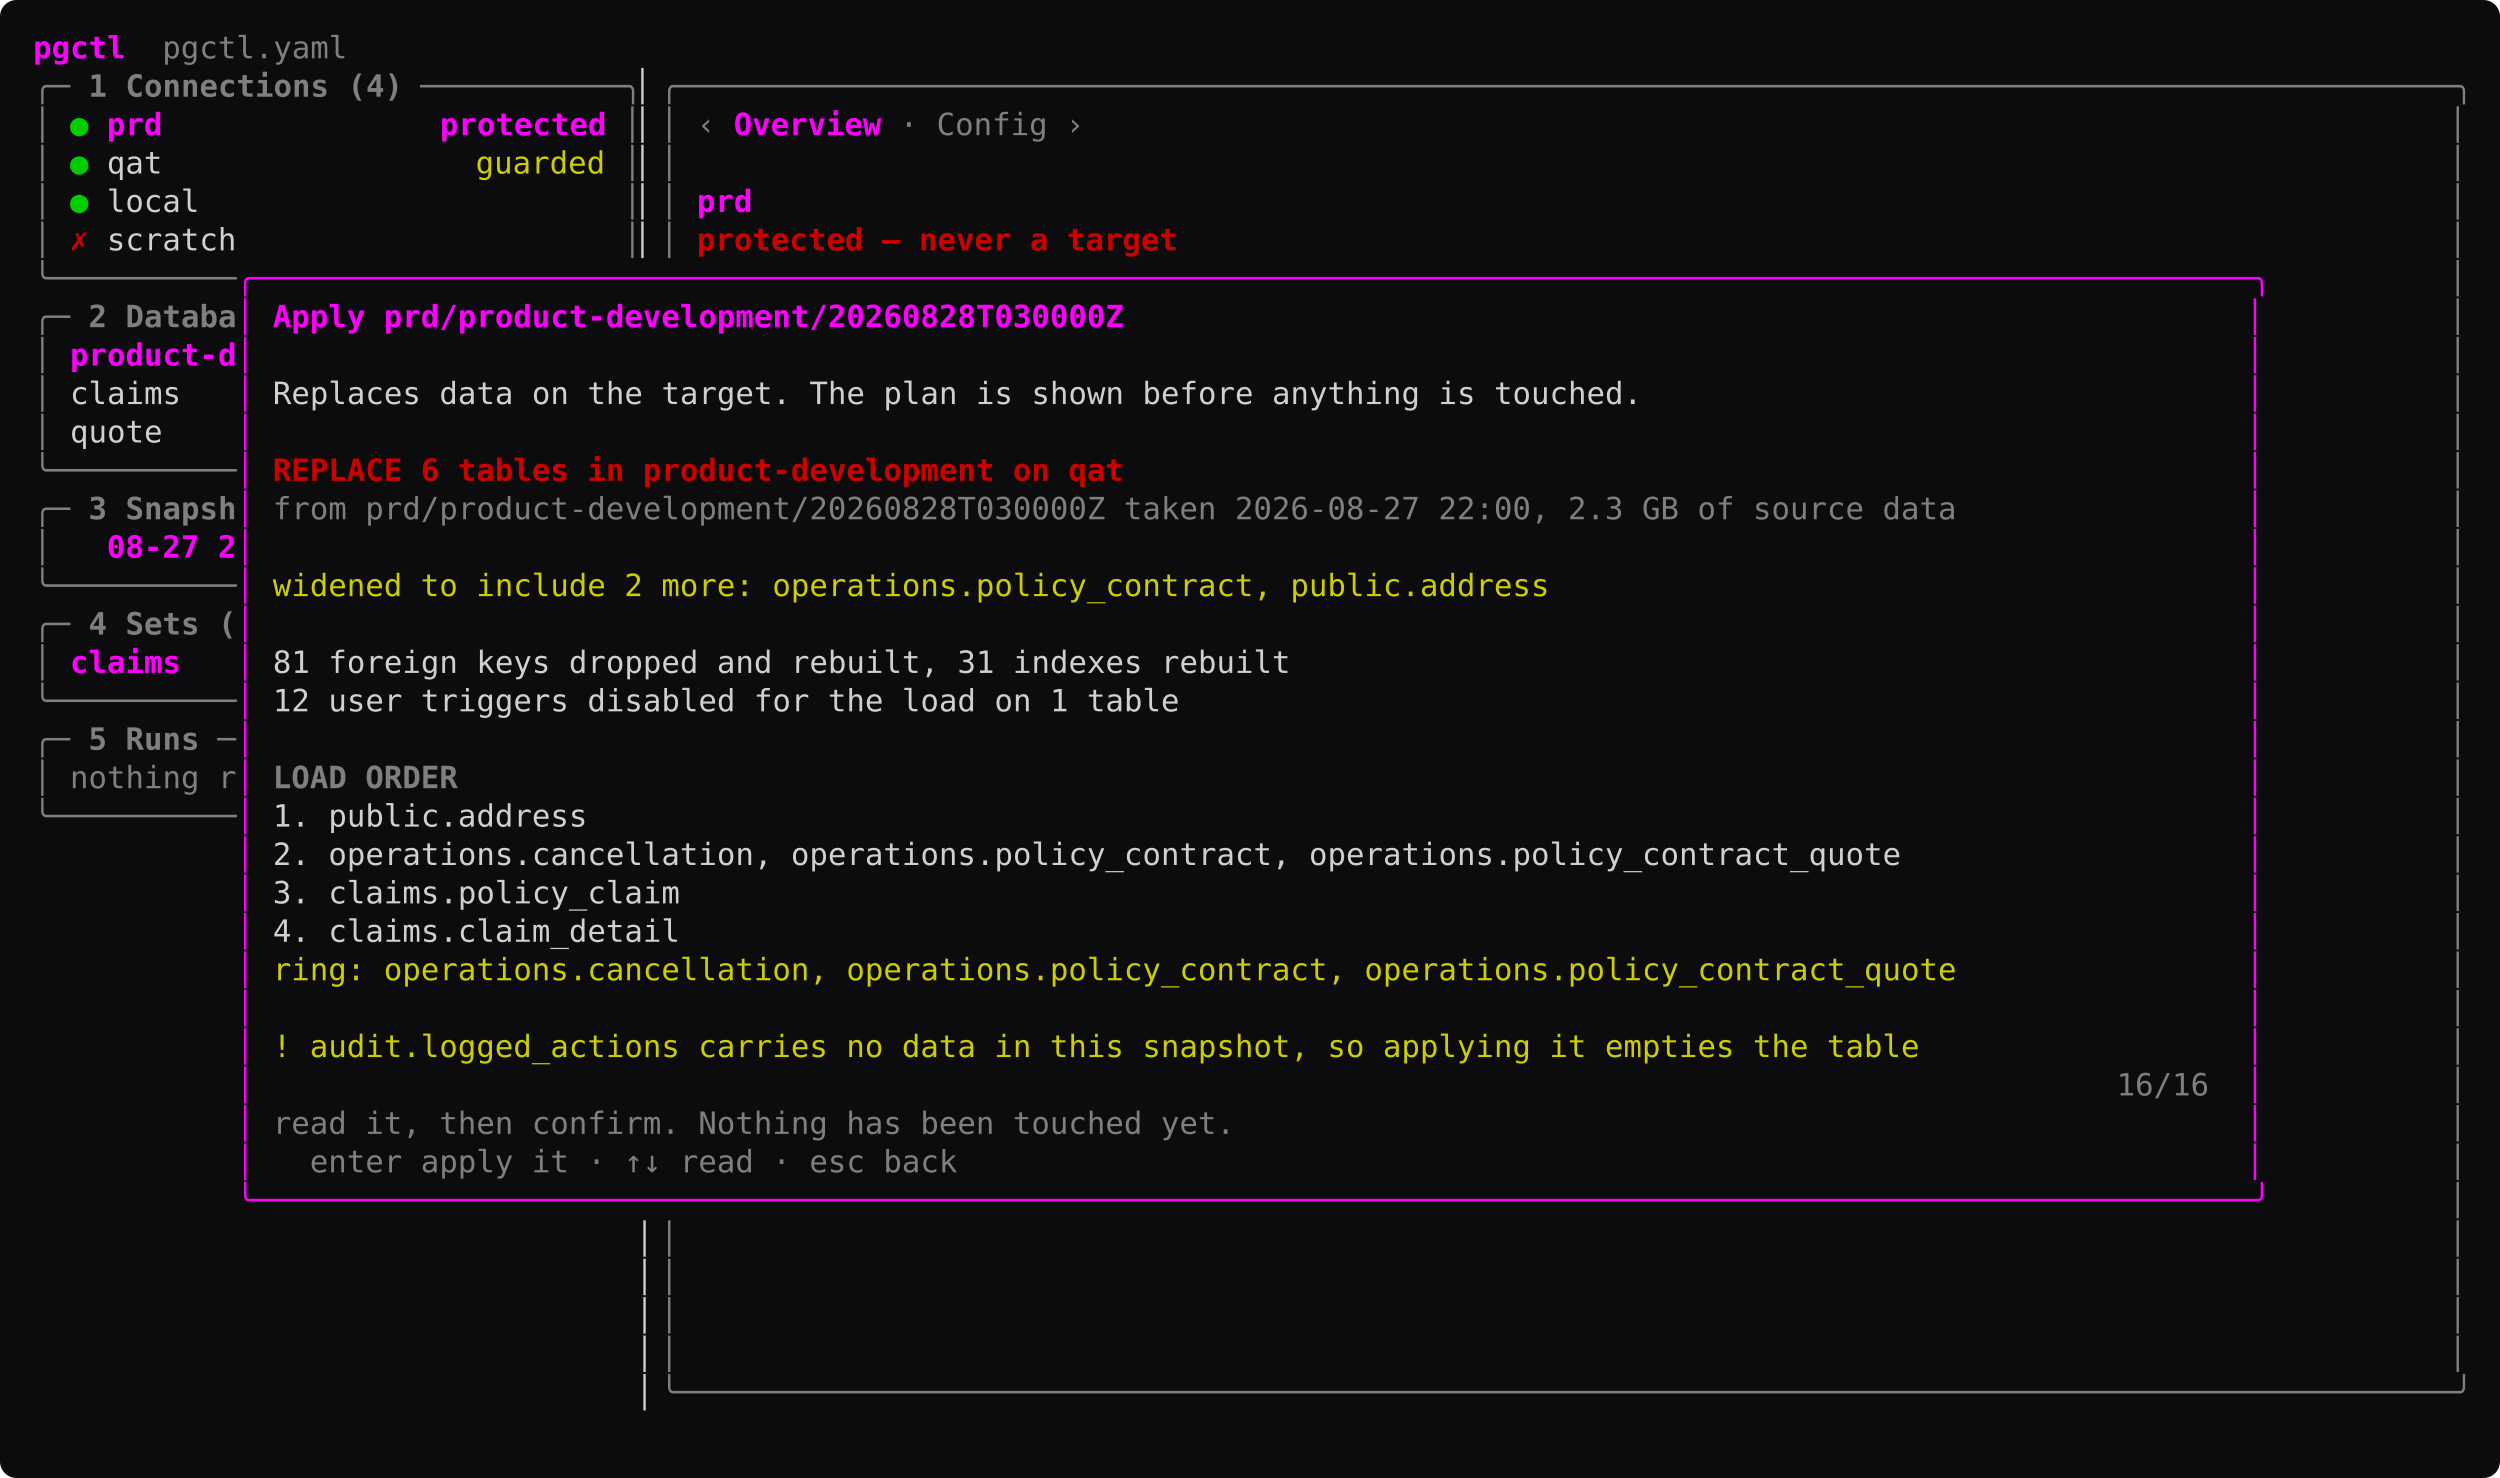
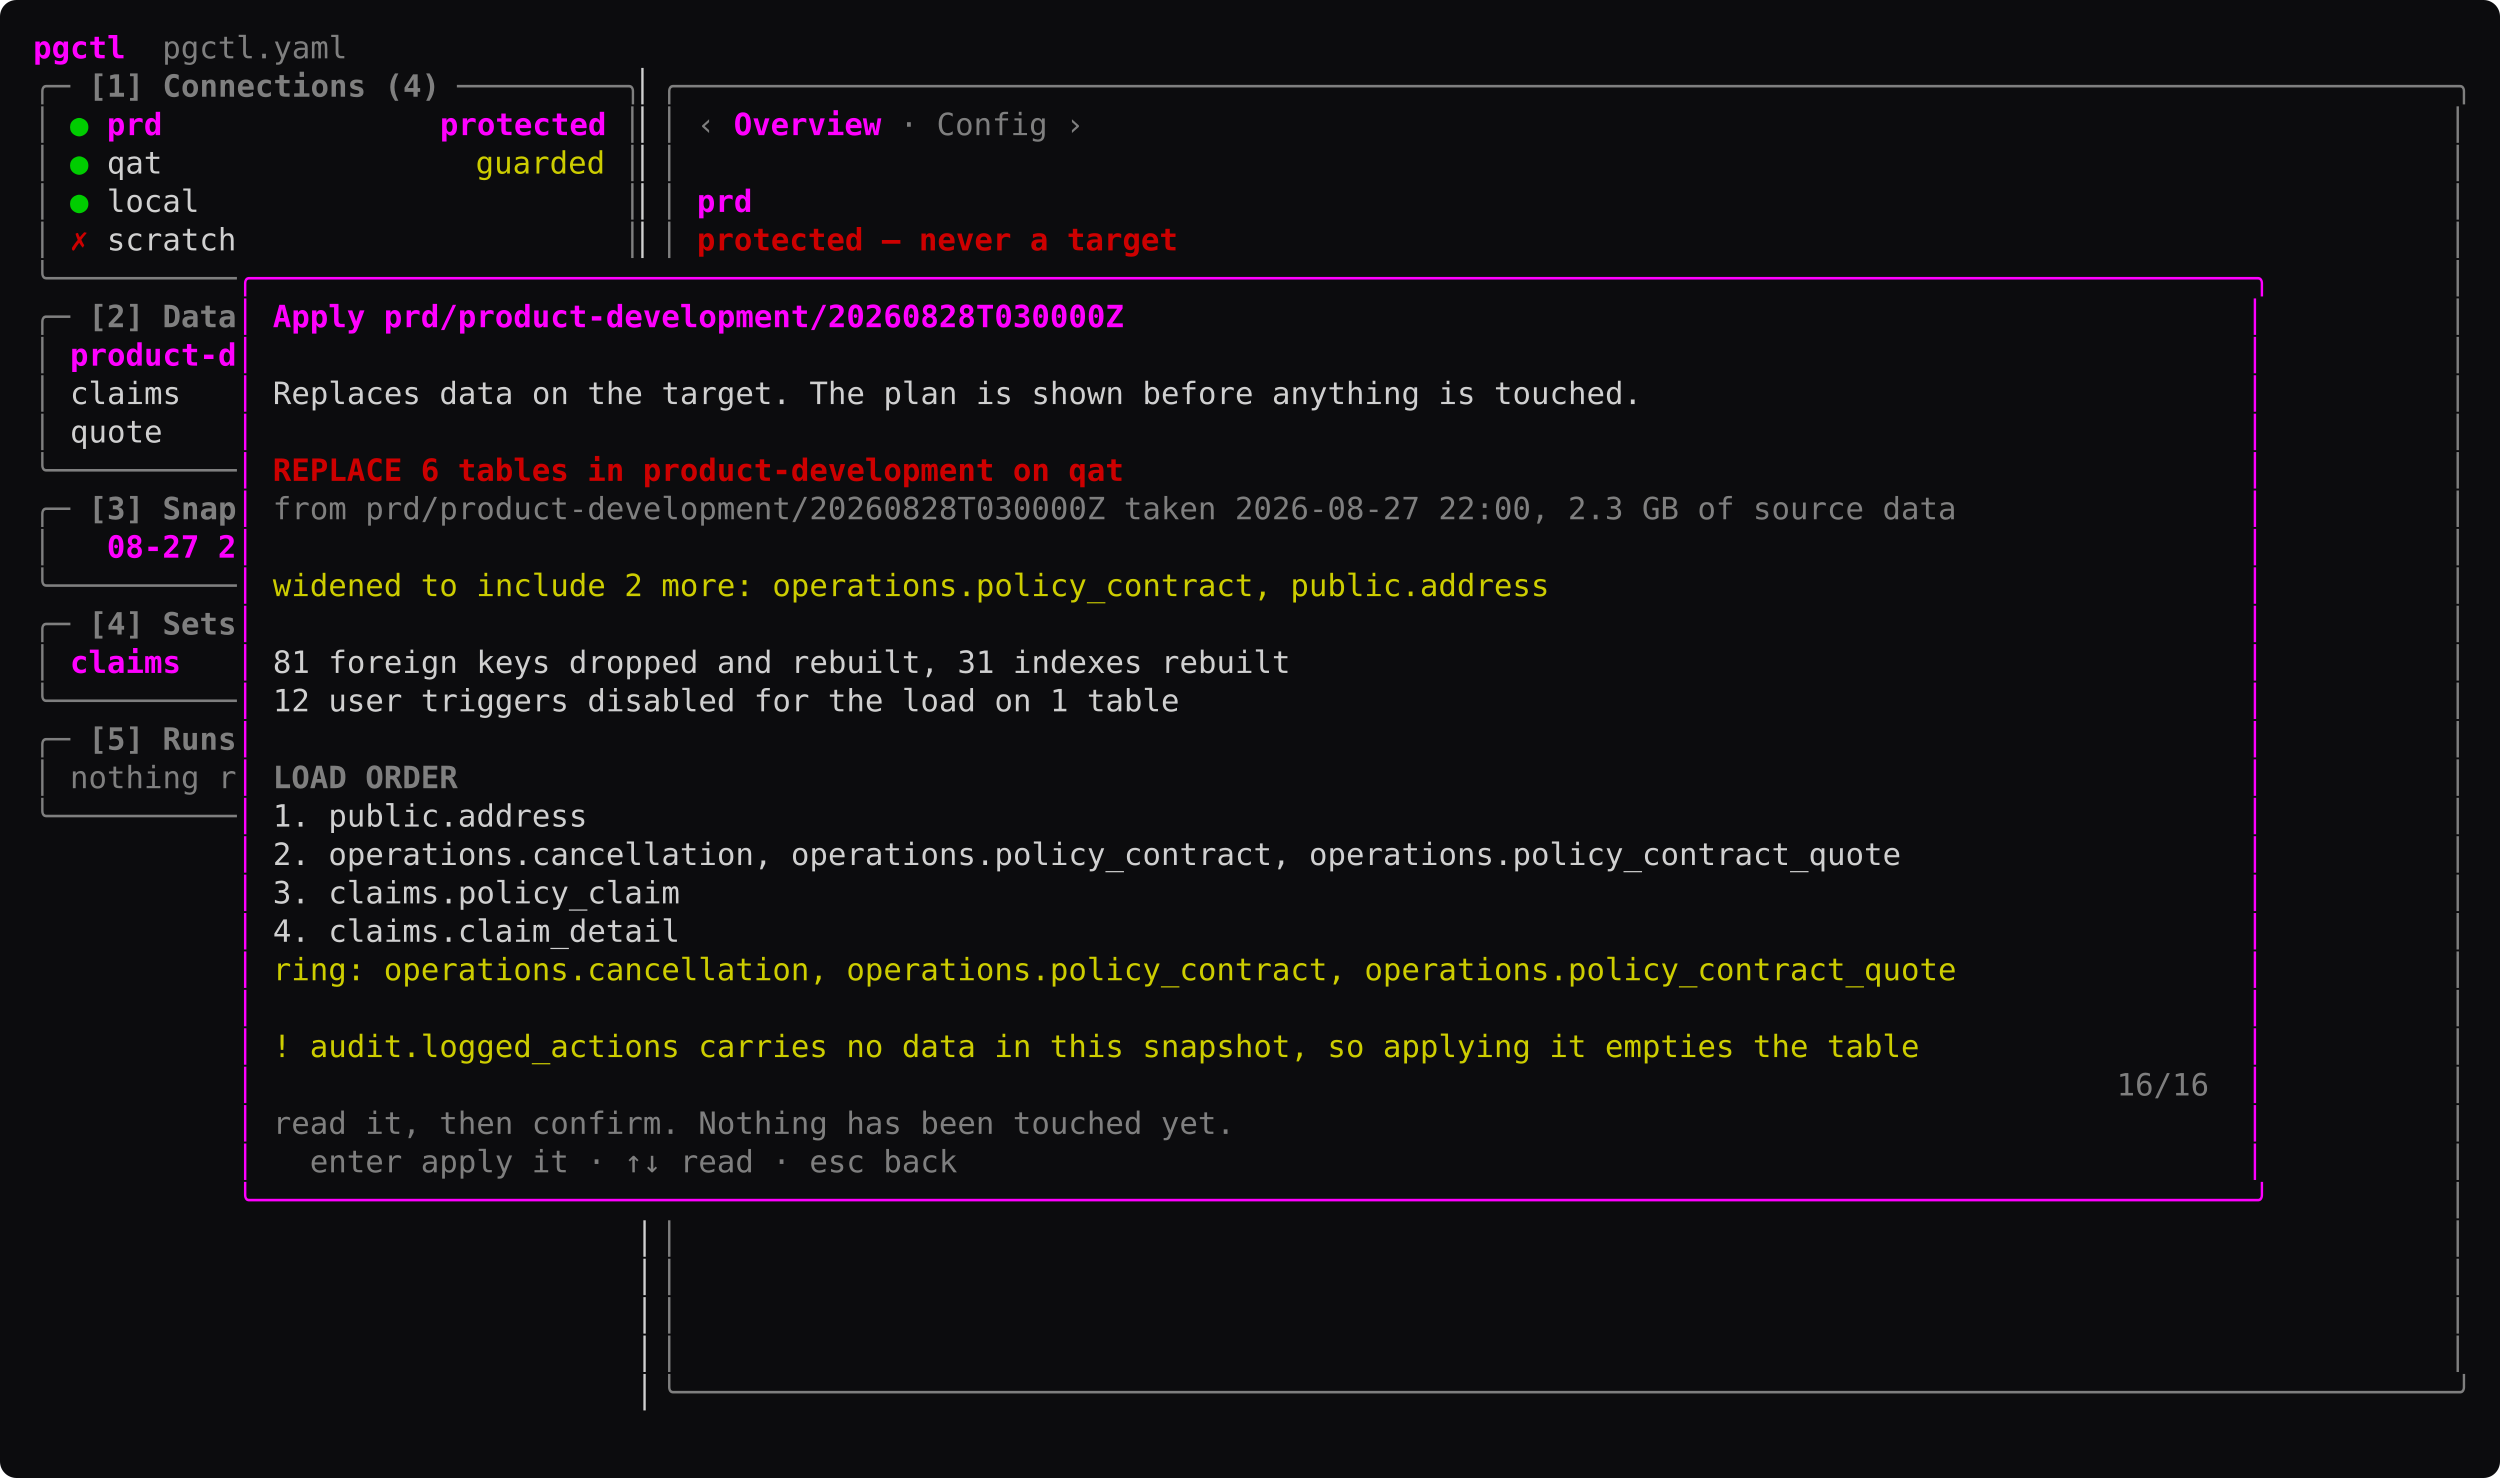
<svg xmlns="http://www.w3.org/2000/svg" width="1057.6" height="625.25" viewBox="0 0 1057.6 625.25" font-family="ui-monospace, 'SF Mono', SFMono-Regular, Menlo, Consolas, 'DejaVu Sans Mono', monospace" font-size="13" role="img">
  <rect width="1057.6" height="625.25" rx="7" fill="#0c0c0e" />
  <text x="14" y="24.68" textLength="39" lengthAdjust="spacing" fill="#ff00ff" font-weight="600" xml:space="preserve">pgctl</text>
  <text x="53" y="24.68" textLength="93.6" lengthAdjust="spacing" fill="#7f7f7f" xml:space="preserve">  pgctl.yaml</text>
  <text x="14" y="40.92" textLength="15.6" lengthAdjust="spacing" fill="#7f7f7f" xml:space="preserve">╭─</text>
-   <text x="29.6" y="40.92" textLength="140.4" lengthAdjust="spacing" fill="#7f7f7f" font-weight="600" xml:space="preserve"> 1 Connections (4)</text>
-   <text x="177.8" y="40.92" textLength="93.6" lengthAdjust="spacing" fill="#7f7f7f" xml:space="preserve">───────────╮</text>
+   <text x="29.6" y="40.92" textLength="156" lengthAdjust="spacing" fill="#7f7f7f" font-weight="600" xml:space="preserve"> [1] Connections (4)</text>
+   <text x="193.4" y="40.92" textLength="78" lengthAdjust="spacing" fill="#7f7f7f" xml:space="preserve">─────────╮</text>
  <text x="271.4" y="40.92" textLength="7.8" lengthAdjust="spacing" fill="#d0d0d0" xml:space="preserve">▏</text>
  <text x="279.2" y="40.92" textLength="764.4" lengthAdjust="spacing" fill="#7f7f7f" xml:space="preserve">╭────────────────────────────────────────────────────────────────────────────────────────────────╮</text>
  <text x="14" y="57.17" textLength="7.8" lengthAdjust="spacing" fill="#7f7f7f" xml:space="preserve">│</text>
  <text x="29.6" y="57.17" textLength="7.8" lengthAdjust="spacing" fill="#00cd00" xml:space="preserve">●</text>
  <text x="45.2" y="57.17" textLength="210.6" lengthAdjust="spacing" fill="#ff00ff" font-weight="600" xml:space="preserve">prd               protected</text>
  <text x="263.6" y="57.17" textLength="7.8" lengthAdjust="spacing" fill="#7f7f7f" xml:space="preserve">│</text>
  <text x="271.4" y="57.17" textLength="7.8" lengthAdjust="spacing" fill="#d0d0d0" xml:space="preserve">▏</text>
  <text x="279.2" y="57.17" textLength="7.8" lengthAdjust="spacing" fill="#7f7f7f" xml:space="preserve">│</text>
  <text x="294.8" y="57.17" textLength="7.8" lengthAdjust="spacing" fill="#7f7f7f" xml:space="preserve">‹</text>
  <text x="310.4" y="57.17" textLength="7.8" lengthAdjust="spacing" fill="#ff00ff" font-weight="600" xml:space="preserve">O</text>
  <text x="318.2" y="57.17" textLength="7.8" lengthAdjust="spacing" fill="#ff00ff" font-weight="600" xml:space="preserve">v</text>
  <text x="326" y="57.17" textLength="7.8" lengthAdjust="spacing" fill="#ff00ff" font-weight="600" xml:space="preserve">e</text>
  <text x="333.8" y="57.17" textLength="7.8" lengthAdjust="spacing" fill="#ff00ff" font-weight="600" xml:space="preserve">r</text>
  <text x="341.6" y="57.17" textLength="7.8" lengthAdjust="spacing" fill="#ff00ff" font-weight="600" xml:space="preserve">v</text>
  <text x="349.4" y="57.17" textLength="7.8" lengthAdjust="spacing" fill="#ff00ff" font-weight="600" xml:space="preserve">i</text>
  <text x="357.2" y="57.17" textLength="7.8" lengthAdjust="spacing" fill="#ff00ff" font-weight="600" xml:space="preserve">e</text>
  <text x="365" y="57.17" textLength="7.8" lengthAdjust="spacing" fill="#ff00ff" font-weight="600" xml:space="preserve">w</text>
  <text x="380.6" y="57.17" textLength="7.8" lengthAdjust="spacing" fill="#7f7f7f" xml:space="preserve">·</text>
  <text x="388.4" y="57.17" textLength="54.6" lengthAdjust="spacing" fill="#7f7f7f" xml:space="preserve"> Config</text>
  <text x="450.8" y="57.17" textLength="7.8" lengthAdjust="spacing" fill="#7f7f7f" xml:space="preserve">›</text>
  <text x="1035.8" y="57.17" textLength="7.8" lengthAdjust="spacing" fill="#7f7f7f" xml:space="preserve">│</text>
  <text x="14" y="73.42" textLength="7.8" lengthAdjust="spacing" fill="#7f7f7f" xml:space="preserve">│</text>
  <text x="29.6" y="73.42" textLength="7.8" lengthAdjust="spacing" fill="#00cd00" xml:space="preserve">●</text>
  <text x="45.2" y="73.42" textLength="23.4" lengthAdjust="spacing" fill="#d0d0d0" xml:space="preserve">qat</text>
  <text x="201.2" y="73.42" textLength="54.6" lengthAdjust="spacing" fill="#cdcd00" xml:space="preserve">guarded</text>
  <text x="263.6" y="73.42" textLength="7.8" lengthAdjust="spacing" fill="#7f7f7f" xml:space="preserve">│</text>
  <text x="271.4" y="73.42" textLength="7.8" lengthAdjust="spacing" fill="#d0d0d0" xml:space="preserve">▏</text>
  <text x="279.2" y="73.42" textLength="7.8" lengthAdjust="spacing" fill="#7f7f7f" xml:space="preserve">│</text>
  <text x="1035.8" y="73.42" textLength="7.8" lengthAdjust="spacing" fill="#7f7f7f" xml:space="preserve">│</text>
  <text x="14" y="89.67" textLength="7.8" lengthAdjust="spacing" fill="#7f7f7f" xml:space="preserve">│</text>
  <text x="29.6" y="89.67" textLength="7.8" lengthAdjust="spacing" fill="#00cd00" xml:space="preserve">●</text>
  <text x="45.2" y="89.67" textLength="39" lengthAdjust="spacing" fill="#d0d0d0" xml:space="preserve">local</text>
  <text x="263.6" y="89.67" textLength="7.8" lengthAdjust="spacing" fill="#7f7f7f" xml:space="preserve">│</text>
  <text x="271.4" y="89.67" textLength="7.8" lengthAdjust="spacing" fill="#d0d0d0" xml:space="preserve">▏</text>
  <text x="279.2" y="89.67" textLength="7.8" lengthAdjust="spacing" fill="#7f7f7f" xml:space="preserve">│</text>
  <text x="294.8" y="89.67" textLength="23.4" lengthAdjust="spacing" fill="#ff00ff" font-weight="600" xml:space="preserve">prd</text>
  <text x="1035.8" y="89.67" textLength="7.8" lengthAdjust="spacing" fill="#7f7f7f" xml:space="preserve">│</text>
  <text x="14" y="105.92" textLength="7.8" lengthAdjust="spacing" fill="#7f7f7f" xml:space="preserve">│</text>
  <text x="29.6" y="105.92" textLength="7.8" lengthAdjust="spacing" fill="#cd0000" font-weight="600" xml:space="preserve">✗</text>
  <text x="45.2" y="105.92" textLength="54.6" lengthAdjust="spacing" fill="#d0d0d0" xml:space="preserve">scratch</text>
  <text x="263.6" y="105.92" textLength="7.8" lengthAdjust="spacing" fill="#7f7f7f" xml:space="preserve">│</text>
  <text x="271.4" y="105.92" textLength="7.8" lengthAdjust="spacing" fill="#d0d0d0" xml:space="preserve">▏</text>
  <text x="279.2" y="105.92" textLength="7.8" lengthAdjust="spacing" fill="#7f7f7f" xml:space="preserve">│</text>
  <text x="294.8" y="105.92" textLength="202.8" lengthAdjust="spacing" fill="#cd0000" font-weight="600" xml:space="preserve">protected — never a target</text>
  <text x="1035.8" y="105.92" textLength="7.8" lengthAdjust="spacing" fill="#7f7f7f" xml:space="preserve">│</text>
  <text x="14" y="122.17" textLength="85.8" lengthAdjust="spacing" fill="#7f7f7f" xml:space="preserve">╰──────────</text>
  <text x="99.8" y="122.17" textLength="858" lengthAdjust="spacing" fill="#ff00ff" xml:space="preserve">╭────────────────────────────────────────────────────────────────────────────────────────────────────────────╮</text>
  <text x="1035.8" y="122.17" textLength="7.8" lengthAdjust="spacing" fill="#7f7f7f" xml:space="preserve">│</text>
  <text x="14" y="138.43" textLength="15.6" lengthAdjust="spacing" fill="#7f7f7f" xml:space="preserve">╭─</text>
-   <text x="29.6" y="138.43" textLength="70.2" lengthAdjust="spacing" fill="#7f7f7f" font-weight="600" xml:space="preserve"> 2 Databa</text>
+   <text x="29.6" y="138.43" textLength="70.2" lengthAdjust="spacing" fill="#7f7f7f" font-weight="600" xml:space="preserve"> [2] Data</text>
  <text x="99.8" y="138.43" textLength="7.8" lengthAdjust="spacing" fill="#ff00ff" xml:space="preserve">│</text>
  <text x="115.4" y="138.43" textLength="358.8" lengthAdjust="spacing" fill="#ff00ff" font-weight="600" xml:space="preserve">Apply prd/product-development/20260828T030000Z</text>
  <text x="950" y="138.43" textLength="7.8" lengthAdjust="spacing" fill="#ff00ff" xml:space="preserve">│</text>
  <text x="1035.8" y="138.43" textLength="7.8" lengthAdjust="spacing" fill="#7f7f7f" xml:space="preserve">│</text>
  <text x="14" y="154.68" textLength="7.8" lengthAdjust="spacing" fill="#7f7f7f" xml:space="preserve">│</text>
  <text x="29.6" y="154.68" textLength="70.2" lengthAdjust="spacing" fill="#ff00ff" font-weight="600" xml:space="preserve">product-d</text>
  <text x="99.8" y="154.68" textLength="7.8" lengthAdjust="spacing" fill="#ff00ff" xml:space="preserve">│</text>
  <text x="950" y="154.68" textLength="7.8" lengthAdjust="spacing" fill="#ff00ff" xml:space="preserve">│</text>
  <text x="1035.8" y="154.68" textLength="7.8" lengthAdjust="spacing" fill="#7f7f7f" xml:space="preserve">│</text>
  <text x="14" y="170.93" textLength="7.8" lengthAdjust="spacing" fill="#7f7f7f" xml:space="preserve">│</text>
  <text x="21.8" y="170.93" textLength="54.6" lengthAdjust="spacing" fill="#d0d0d0" xml:space="preserve"> claims</text>
  <text x="99.8" y="170.93" textLength="7.8" lengthAdjust="spacing" fill="#ff00ff" xml:space="preserve">│</text>
  <text x="107.6" y="170.93" textLength="585" lengthAdjust="spacing" fill="#d0d0d0" xml:space="preserve"> Replaces data on the target. The plan is shown before anything is touched.</text>
  <text x="950" y="170.93" textLength="7.8" lengthAdjust="spacing" fill="#ff00ff" xml:space="preserve">│</text>
  <text x="1035.8" y="170.93" textLength="7.8" lengthAdjust="spacing" fill="#7f7f7f" xml:space="preserve">│</text>
  <text x="14" y="187.18" textLength="7.8" lengthAdjust="spacing" fill="#7f7f7f" xml:space="preserve">│</text>
  <text x="21.8" y="187.18" textLength="46.8" lengthAdjust="spacing" fill="#d0d0d0" xml:space="preserve"> quote</text>
  <text x="99.8" y="187.18" textLength="7.8" lengthAdjust="spacing" fill="#ff00ff" xml:space="preserve">│</text>
  <text x="950" y="187.18" textLength="7.8" lengthAdjust="spacing" fill="#ff00ff" xml:space="preserve">│</text>
  <text x="1035.8" y="187.18" textLength="7.8" lengthAdjust="spacing" fill="#7f7f7f" xml:space="preserve">│</text>
  <text x="14" y="203.43" textLength="85.8" lengthAdjust="spacing" fill="#7f7f7f" xml:space="preserve">╰──────────</text>
  <text x="99.8" y="203.43" textLength="7.8" lengthAdjust="spacing" fill="#ff00ff" xml:space="preserve">│</text>
  <text x="115.4" y="203.43" textLength="358.8" lengthAdjust="spacing" fill="#cd0000" font-weight="600" xml:space="preserve">REPLACE 6 tables in product-development on qat</text>
  <text x="950" y="203.43" textLength="7.8" lengthAdjust="spacing" fill="#ff00ff" xml:space="preserve">│</text>
  <text x="1035.8" y="203.43" textLength="7.8" lengthAdjust="spacing" fill="#7f7f7f" xml:space="preserve">│</text>
  <text x="14" y="219.68" textLength="15.6" lengthAdjust="spacing" fill="#7f7f7f" xml:space="preserve">╭─</text>
-   <text x="29.6" y="219.68" textLength="70.2" lengthAdjust="spacing" fill="#7f7f7f" font-weight="600" xml:space="preserve"> 3 Snapsh</text>
+   <text x="29.6" y="219.68" textLength="70.2" lengthAdjust="spacing" fill="#7f7f7f" font-weight="600" xml:space="preserve"> [3] Snap</text>
  <text x="99.8" y="219.68" textLength="7.8" lengthAdjust="spacing" fill="#ff00ff" xml:space="preserve">│</text>
  <text x="115.4" y="219.68" textLength="709.8" lengthAdjust="spacing" fill="#7f7f7f" xml:space="preserve">from prd/product-development/20260828T030000Z taken 2026-08-27 22:00, 2.3 GB of source data</text>
  <text x="950" y="219.68" textLength="7.8" lengthAdjust="spacing" fill="#ff00ff" xml:space="preserve">│</text>
  <text x="1035.8" y="219.68" textLength="7.8" lengthAdjust="spacing" fill="#7f7f7f" xml:space="preserve">│</text>
  <text x="14" y="235.93" textLength="7.8" lengthAdjust="spacing" fill="#7f7f7f" xml:space="preserve">│</text>
  <text x="45.2" y="235.93" textLength="54.6" lengthAdjust="spacing" fill="#ff00ff" font-weight="600" xml:space="preserve">08-27 2</text>
  <text x="99.8" y="235.93" textLength="7.8" lengthAdjust="spacing" fill="#ff00ff" xml:space="preserve">│</text>
  <text x="950" y="235.93" textLength="7.8" lengthAdjust="spacing" fill="#ff00ff" xml:space="preserve">│</text>
  <text x="1035.8" y="235.93" textLength="7.8" lengthAdjust="spacing" fill="#7f7f7f" xml:space="preserve">│</text>
  <text x="14" y="252.18" textLength="85.8" lengthAdjust="spacing" fill="#7f7f7f" xml:space="preserve">╰──────────</text>
  <text x="99.8" y="252.18" textLength="7.8" lengthAdjust="spacing" fill="#ff00ff" xml:space="preserve">│</text>
  <text x="115.4" y="252.18" textLength="538.2" lengthAdjust="spacing" fill="#cdcd00" xml:space="preserve">widened to include 2 more: operations.policy_contract, public.address</text>
  <text x="950" y="252.18" textLength="7.8" lengthAdjust="spacing" fill="#ff00ff" xml:space="preserve">│</text>
  <text x="1035.8" y="252.18" textLength="7.8" lengthAdjust="spacing" fill="#7f7f7f" xml:space="preserve">│</text>
  <text x="14" y="268.43" textLength="15.6" lengthAdjust="spacing" fill="#7f7f7f" xml:space="preserve">╭─</text>
-   <text x="29.6" y="268.43" textLength="70.2" lengthAdjust="spacing" fill="#7f7f7f" font-weight="600" xml:space="preserve"> 4 Sets (</text>
+   <text x="29.6" y="268.43" textLength="70.2" lengthAdjust="spacing" fill="#7f7f7f" font-weight="600" xml:space="preserve"> [4] Sets</text>
  <text x="99.8" y="268.43" textLength="7.8" lengthAdjust="spacing" fill="#ff00ff" xml:space="preserve">│</text>
  <text x="950" y="268.43" textLength="7.8" lengthAdjust="spacing" fill="#ff00ff" xml:space="preserve">│</text>
  <text x="1035.8" y="268.43" textLength="7.8" lengthAdjust="spacing" fill="#7f7f7f" xml:space="preserve">│</text>
  <text x="14" y="284.68" textLength="7.8" lengthAdjust="spacing" fill="#7f7f7f" xml:space="preserve">│</text>
  <text x="29.6" y="284.68" textLength="46.8" lengthAdjust="spacing" fill="#ff00ff" font-weight="600" xml:space="preserve">claims</text>
  <text x="99.8" y="284.68" textLength="7.8" lengthAdjust="spacing" fill="#ff00ff" xml:space="preserve">│</text>
  <text x="107.6" y="284.68" textLength="436.8" lengthAdjust="spacing" fill="#d0d0d0" xml:space="preserve"> 81 foreign keys dropped and rebuilt, 31 indexes rebuilt</text>
  <text x="950" y="284.68" textLength="7.8" lengthAdjust="spacing" fill="#ff00ff" xml:space="preserve">│</text>
  <text x="1035.8" y="284.68" textLength="7.8" lengthAdjust="spacing" fill="#7f7f7f" xml:space="preserve">│</text>
  <text x="14" y="300.93" textLength="85.8" lengthAdjust="spacing" fill="#7f7f7f" xml:space="preserve">╰──────────</text>
  <text x="99.8" y="300.93" textLength="7.8" lengthAdjust="spacing" fill="#ff00ff" xml:space="preserve">│</text>
  <text x="107.6" y="300.93" textLength="390" lengthAdjust="spacing" fill="#d0d0d0" xml:space="preserve"> 12 user triggers disabled for the load on 1 table</text>
  <text x="950" y="300.93" textLength="7.8" lengthAdjust="spacing" fill="#ff00ff" xml:space="preserve">│</text>
  <text x="1035.8" y="300.93" textLength="7.8" lengthAdjust="spacing" fill="#7f7f7f" xml:space="preserve">│</text>
  <text x="14" y="317.18" textLength="15.6" lengthAdjust="spacing" fill="#7f7f7f" xml:space="preserve">╭─</text>
-   <text x="29.6" y="317.18" textLength="54.6" lengthAdjust="spacing" fill="#7f7f7f" font-weight="600" xml:space="preserve"> 5 Runs</text>
-   <text x="92" y="317.18" textLength="7.8" lengthAdjust="spacing" fill="#7f7f7f" xml:space="preserve">─</text>
+   <text x="29.6" y="317.18" textLength="70.2" lengthAdjust="spacing" fill="#7f7f7f" font-weight="600" xml:space="preserve"> [5] Runs</text>
  <text x="99.8" y="317.18" textLength="7.8" lengthAdjust="spacing" fill="#ff00ff" xml:space="preserve">│</text>
  <text x="950" y="317.18" textLength="7.8" lengthAdjust="spacing" fill="#ff00ff" xml:space="preserve">│</text>
  <text x="1035.8" y="317.18" textLength="7.8" lengthAdjust="spacing" fill="#7f7f7f" xml:space="preserve">│</text>
  <text x="14" y="333.43" textLength="7.8" lengthAdjust="spacing" fill="#7f7f7f" xml:space="preserve">│</text>
  <text x="29.6" y="333.43" textLength="70.2" lengthAdjust="spacing" fill="#7f7f7f" xml:space="preserve">nothing r</text>
  <text x="99.8" y="333.43" textLength="7.8" lengthAdjust="spacing" fill="#ff00ff" xml:space="preserve">│</text>
  <text x="115.4" y="333.43" textLength="78" lengthAdjust="spacing" fill="#7f7f7f" font-weight="600" xml:space="preserve">LOAD ORDER</text>
  <text x="950" y="333.43" textLength="7.8" lengthAdjust="spacing" fill="#ff00ff" xml:space="preserve">│</text>
  <text x="1035.8" y="333.43" textLength="7.8" lengthAdjust="spacing" fill="#7f7f7f" xml:space="preserve">│</text>
  <text x="14" y="349.68" textLength="85.8" lengthAdjust="spacing" fill="#7f7f7f" xml:space="preserve">╰──────────</text>
  <text x="99.8" y="349.68" textLength="7.8" lengthAdjust="spacing" fill="#ff00ff" xml:space="preserve">│</text>
  <text x="107.6" y="349.68" textLength="140.4" lengthAdjust="spacing" fill="#d0d0d0" xml:space="preserve"> 1. public.address</text>
  <text x="950" y="349.68" textLength="7.8" lengthAdjust="spacing" fill="#ff00ff" xml:space="preserve">│</text>
  <text x="1035.8" y="349.68" textLength="7.8" lengthAdjust="spacing" fill="#7f7f7f" xml:space="preserve">│</text>
  <text x="99.8" y="365.93" textLength="7.8" lengthAdjust="spacing" fill="#ff00ff" xml:space="preserve">│</text>
  <text x="107.6" y="365.93" textLength="694.2" lengthAdjust="spacing" fill="#d0d0d0" xml:space="preserve"> 2. operations.cancellation, operations.policy_contract, operations.policy_contract_quote</text>
  <text x="950" y="365.93" textLength="7.8" lengthAdjust="spacing" fill="#ff00ff" xml:space="preserve">│</text>
  <text x="1035.8" y="365.93" textLength="7.8" lengthAdjust="spacing" fill="#7f7f7f" xml:space="preserve">│</text>
  <text x="99.8" y="382.18" textLength="7.8" lengthAdjust="spacing" fill="#ff00ff" xml:space="preserve">│</text>
  <text x="107.6" y="382.18" textLength="179.4" lengthAdjust="spacing" fill="#d0d0d0" xml:space="preserve"> 3. claims.policy_claim</text>
  <text x="950" y="382.18" textLength="7.8" lengthAdjust="spacing" fill="#ff00ff" xml:space="preserve">│</text>
  <text x="1035.8" y="382.18" textLength="7.8" lengthAdjust="spacing" fill="#7f7f7f" xml:space="preserve">│</text>
  <text x="99.8" y="398.43" textLength="7.8" lengthAdjust="spacing" fill="#ff00ff" xml:space="preserve">│</text>
  <text x="107.6" y="398.43" textLength="179.4" lengthAdjust="spacing" fill="#d0d0d0" xml:space="preserve"> 4. claims.claim_detail</text>
  <text x="950" y="398.43" textLength="7.8" lengthAdjust="spacing" fill="#ff00ff" xml:space="preserve">│</text>
  <text x="1035.8" y="398.43" textLength="7.8" lengthAdjust="spacing" fill="#7f7f7f" xml:space="preserve">│</text>
  <text x="99.8" y="414.68" textLength="7.8" lengthAdjust="spacing" fill="#ff00ff" xml:space="preserve">│</text>
  <text x="115.4" y="414.68" textLength="709.8" lengthAdjust="spacing" fill="#cdcd00" xml:space="preserve">ring: operations.cancellation, operations.policy_contract, operations.policy_contract_quote</text>
  <text x="950" y="414.68" textLength="7.8" lengthAdjust="spacing" fill="#ff00ff" xml:space="preserve">│</text>
  <text x="1035.8" y="414.68" textLength="7.8" lengthAdjust="spacing" fill="#7f7f7f" xml:space="preserve">│</text>
  <text x="99.8" y="430.93" textLength="7.8" lengthAdjust="spacing" fill="#ff00ff" xml:space="preserve">│</text>
  <text x="950" y="430.93" textLength="7.8" lengthAdjust="spacing" fill="#ff00ff" xml:space="preserve">│</text>
  <text x="1035.8" y="430.93" textLength="7.8" lengthAdjust="spacing" fill="#7f7f7f" xml:space="preserve">│</text>
  <text x="99.8" y="447.18" textLength="7.8" lengthAdjust="spacing" fill="#ff00ff" xml:space="preserve">│</text>
  <text x="115.4" y="447.18" textLength="694.2" lengthAdjust="spacing" fill="#cdcd00" xml:space="preserve">! audit.logged_actions carries no data in this snapshot, so applying it empties the table</text>
  <text x="950" y="447.18" textLength="7.8" lengthAdjust="spacing" fill="#ff00ff" xml:space="preserve">│</text>
  <text x="1035.8" y="447.18" textLength="7.8" lengthAdjust="spacing" fill="#7f7f7f" xml:space="preserve">│</text>
  <text x="99.8" y="463.43" textLength="7.8" lengthAdjust="spacing" fill="#ff00ff" xml:space="preserve">│</text>
  <text x="895.4" y="463.43" textLength="39" lengthAdjust="spacing" fill="#7f7f7f" xml:space="preserve">16/16</text>
  <text x="950" y="463.43" textLength="7.8" lengthAdjust="spacing" fill="#ff00ff" xml:space="preserve">│</text>
  <text x="1035.8" y="463.43" textLength="7.8" lengthAdjust="spacing" fill="#7f7f7f" xml:space="preserve">│</text>
  <text x="99.8" y="479.68" textLength="7.8" lengthAdjust="spacing" fill="#ff00ff" xml:space="preserve">│</text>
  <text x="115.4" y="479.68" textLength="405.6" lengthAdjust="spacing" fill="#7f7f7f" xml:space="preserve">read it, then confirm. Nothing has been touched yet.</text>
  <text x="950" y="479.68" textLength="7.8" lengthAdjust="spacing" fill="#ff00ff" xml:space="preserve">│</text>
  <text x="1035.8" y="479.68" textLength="7.8" lengthAdjust="spacing" fill="#7f7f7f" xml:space="preserve">│</text>
  <text x="99.8" y="495.93" textLength="7.8" lengthAdjust="spacing" fill="#ff00ff" xml:space="preserve">│</text>
  <text x="115.4" y="495.93" textLength="288.6" lengthAdjust="spacing" fill="#7f7f7f" xml:space="preserve">  enter apply it · ↑↓ read · esc back</text>
  <text x="950" y="495.93" textLength="7.8" lengthAdjust="spacing" fill="#ff00ff" xml:space="preserve">│</text>
  <text x="1035.8" y="495.93" textLength="7.8" lengthAdjust="spacing" fill="#7f7f7f" xml:space="preserve">│</text>
  <text x="99.8" y="512.17" textLength="858" lengthAdjust="spacing" fill="#ff00ff" xml:space="preserve">╰────────────────────────────────────────────────────────────────────────────────────────────────────────────╯</text>
  <text x="1035.8" y="512.17" textLength="7.8" lengthAdjust="spacing" fill="#7f7f7f" xml:space="preserve">│</text>
  <text x="14" y="528.42" textLength="265.2" lengthAdjust="spacing" fill="#d0d0d0" xml:space="preserve">                                 ▏</text>
  <text x="279.2" y="528.42" textLength="7.8" lengthAdjust="spacing" fill="#7f7f7f" xml:space="preserve">│</text>
  <text x="1035.8" y="528.42" textLength="7.8" lengthAdjust="spacing" fill="#7f7f7f" xml:space="preserve">│</text>
  <text x="14" y="544.67" textLength="265.2" lengthAdjust="spacing" fill="#d0d0d0" xml:space="preserve">                                 ▏</text>
  <text x="279.2" y="544.67" textLength="7.8" lengthAdjust="spacing" fill="#7f7f7f" xml:space="preserve">│</text>
  <text x="1035.8" y="544.67" textLength="7.8" lengthAdjust="spacing" fill="#7f7f7f" xml:space="preserve">│</text>
  <text x="14" y="560.92" textLength="265.2" lengthAdjust="spacing" fill="#d0d0d0" xml:space="preserve">                                 ▏</text>
  <text x="279.2" y="560.92" textLength="7.8" lengthAdjust="spacing" fill="#7f7f7f" xml:space="preserve">│</text>
  <text x="1035.8" y="560.92" textLength="7.8" lengthAdjust="spacing" fill="#7f7f7f" xml:space="preserve">│</text>
  <text x="14" y="577.17" textLength="265.2" lengthAdjust="spacing" fill="#d0d0d0" xml:space="preserve">                                 ▏</text>
  <text x="279.2" y="577.17" textLength="7.8" lengthAdjust="spacing" fill="#7f7f7f" xml:space="preserve">│</text>
  <text x="1035.8" y="577.17" textLength="7.8" lengthAdjust="spacing" fill="#7f7f7f" xml:space="preserve">│</text>
  <text x="14" y="593.42" textLength="265.2" lengthAdjust="spacing" fill="#d0d0d0" xml:space="preserve">                                 ▏</text>
  <text x="279.2" y="593.42" textLength="764.4" lengthAdjust="spacing" fill="#7f7f7f" xml:space="preserve">╰────────────────────────────────────────────────────────────────────────────────────────────────╯</text>
</svg>
